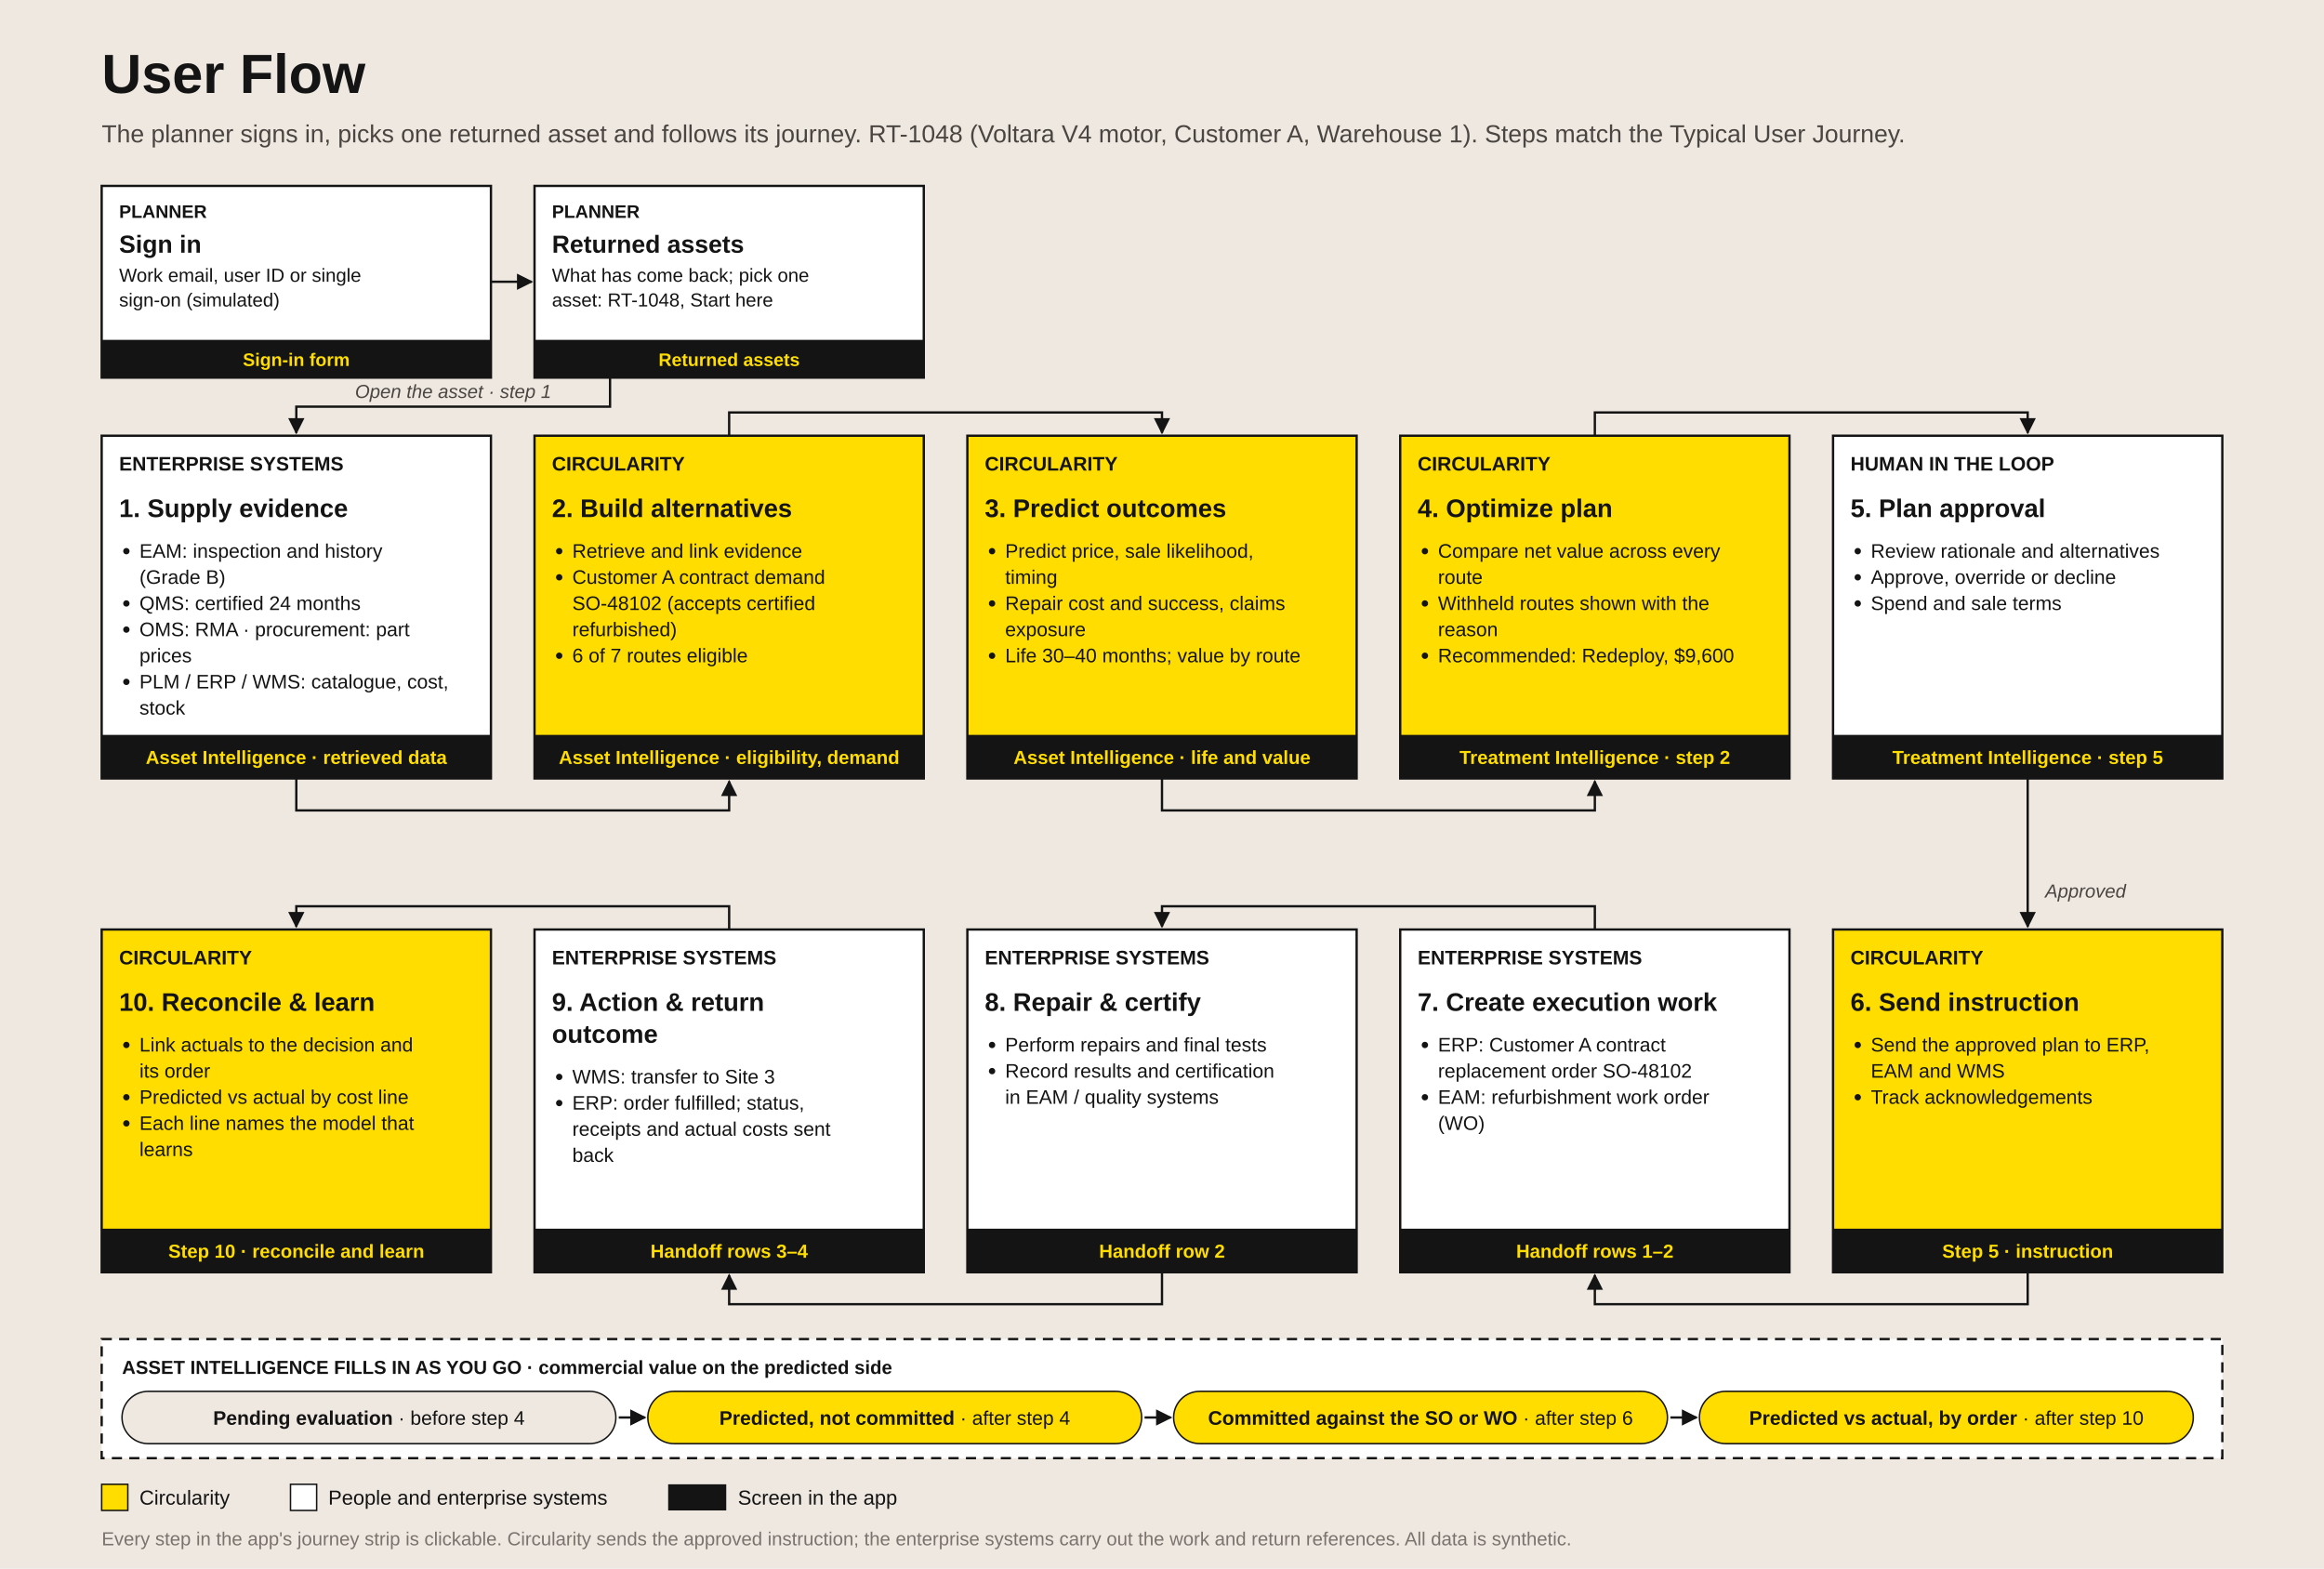
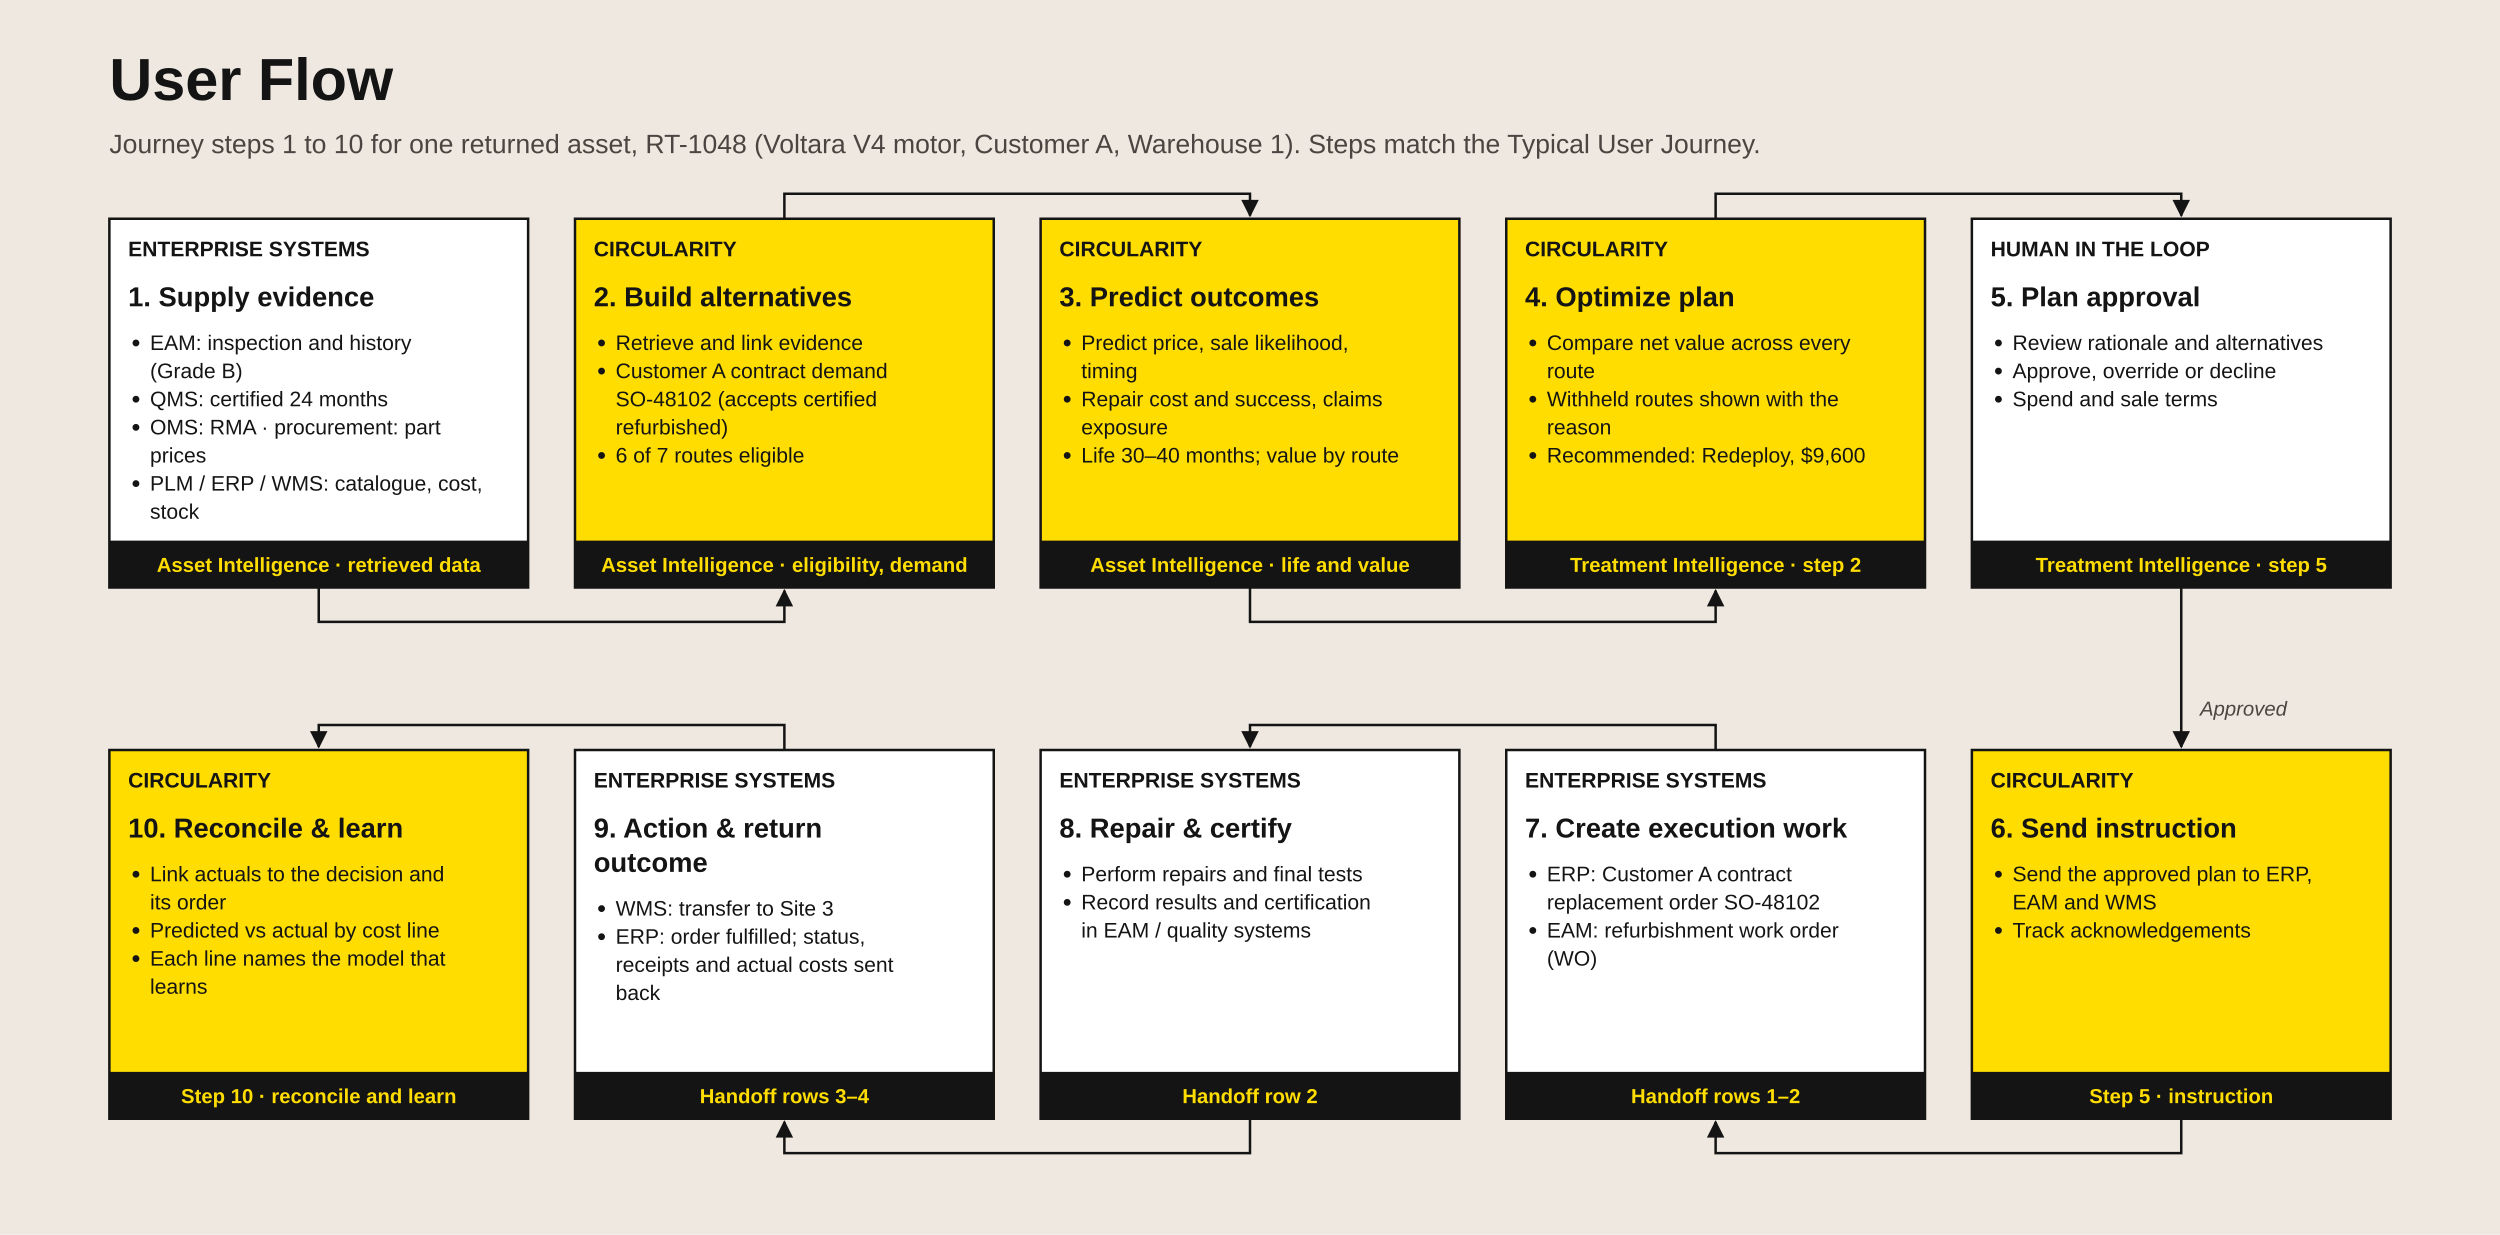
- <svg xmlns="http://www.w3.org/2000/svg" viewBox="0 0 1600 1080" width="1600" height="1080" role="img" aria-labelledby="t d" font-family="Arial,'Segoe UI',Helvetica,sans-serif">
+ <svg xmlns="http://www.w3.org/2000/svg" viewBox="0 0 1600 790" width="1600" height="790" role="img" aria-labelledby="t d" font-family="Arial,'Segoe UI',Helvetica,sans-serif">
  <defs>
    <marker id="ah" viewBox="0 0 10 10" refX="9" refY="5" markerWidth="7" markerHeight="7" orient="auto-start-reverse">
      <path d="M0 0 L10 5 L0 10 Z" fill="#141414" />
    </marker>
  </defs>
-   <rect width="1600" height="1080" fill="#EEE8E1" />
+   <rect width="1600" height="790" fill="#EEE8E1" />
  <text x="70" y="64" font-size="38" font-weight="700" fill="#141414">User Flow</text>
-   <text x="70" y="98" font-size="17" fill="#4B4541">The planner signs in, picks one returned asset and follows its journey. RT-1048 (Voltara V4 motor, Customer A, Warehouse 1). Steps match the Typical User Journey.</text>
-   <rect x="70" y="128" width="268" height="132" fill="#FFFFFF" stroke="#141414" stroke-width="1.6" />
-   <text x="82" y="150" font-size="12.5" font-weight="700" fill="#141414">PLANNER</text>
-   <text x="82" y="174" font-size="17" font-weight="700" fill="#141414">Sign in</text>
-   <text x="82" y="194" font-size="13" fill="#141414">Work email, user ID or single</text>
-   <text x="82" y="211" font-size="13" fill="#141414">sign-on (simulated)</text>
-   <rect x="70" y="234" width="268" height="26" fill="#141414" />
-   <text x="204.0" y="252" text-anchor="middle" font-size="12.5" font-weight="700" fill="#FFDD00">Sign-in form</text>
-   <rect x="368" y="128" width="268" height="132" fill="#FFFFFF" stroke="#141414" stroke-width="1.6" />
-   <text x="380" y="150" font-size="12.5" font-weight="700" fill="#141414">PLANNER</text>
-   <text x="380" y="174" font-size="17" font-weight="700" fill="#141414">Returned assets</text>
-   <text x="380" y="194" font-size="13" fill="#141414">What has come back; pick one</text>
-   <text x="380" y="211" font-size="13" fill="#141414">asset: RT-1048, Start here</text>
-   <rect x="368" y="234" width="268" height="26" fill="#141414" />
-   <text x="502.0" y="252" text-anchor="middle" font-size="12.5" font-weight="700" fill="#FFDD00">Returned assets</text>
-   <path d="M338 194 L366 194" fill="none" stroke="#141414" stroke-width="1.6" marker-end="url(#ah)" />
-   <path d="M420 260 L420 280 L204 280 L204 298" fill="none" stroke="#141414" stroke-width="1.6" marker-end="url(#ah)" />
-   <text x="312" y="274" text-anchor="middle" font-size="13" font-style="italic" fill="#4B4541">Open the asset · step 1</text>
-   <path d="M204.0 536 L204.0 558 L502.0 558 L502.0 538" fill="none" stroke="#141414" stroke-width="1.6" marker-end="url(#ah)" />
-   <path d="M502.0 300 L502.0 284 L800.0 284 L800.0 298" fill="none" stroke="#141414" stroke-width="1.6" marker-end="url(#ah)" />
-   <path d="M800.0 536 L800.0 558 L1098.0 558 L1098.0 538" fill="none" stroke="#141414" stroke-width="1.6" marker-end="url(#ah)" />
-   <path d="M1098.0 300 L1098.0 284 L1396.0 284 L1396.0 298" fill="none" stroke="#141414" stroke-width="1.6" marker-end="url(#ah)" />
-   <path d="M1396.0 536 L1396.0 638" fill="none" stroke="#141414" stroke-width="1.6" marker-end="url(#ah)" />
-   <text x="1408.0" y="618.0" text-anchor="start" font-size="13" font-style="italic" fill="#4B4541">Approved</text>
-   <path d="M1396.0 876 L1396.0 898 L1098.0 898 L1098.0 878" fill="none" stroke="#141414" stroke-width="1.6" marker-end="url(#ah)" />
-   <path d="M1098.0 640 L1098.0 624 L800.0 624 L800.0 638" fill="none" stroke="#141414" stroke-width="1.6" marker-end="url(#ah)" />
-   <path d="M800.0 876 L800.0 898 L502.0 898 L502.0 878" fill="none" stroke="#141414" stroke-width="1.6" marker-end="url(#ah)" />
-   <path d="M502.0 640 L502.0 624 L204.0 624 L204.0 638" fill="none" stroke="#141414" stroke-width="1.6" marker-end="url(#ah)" />
-   <rect x="70" y="300" width="268" height="236" fill="#FFFFFF" stroke="#141414" stroke-width="1.6" />
-   <text x="82" y="324" font-size="13.5" font-weight="700" fill="#141414">ENTERPRISE SYSTEMS</text>
-   <text x="82" y="356" font-size="17.5" font-weight="700" fill="#141414">1. Supply evidence</text>
-   <circle cx="87" cy="379.5" r="2.2" fill="#141414" />
-   <text x="96" y="384" font-size="13.5" fill="#141414">EAM: inspection and history</text>
-   <text x="96" y="402" font-size="13.5" fill="#141414">(Grade B)</text>
-   <circle cx="87" cy="415.5" r="2.2" fill="#141414" />
-   <text x="96" y="420" font-size="13.5" fill="#141414">QMS: certified 24 months</text>
-   <circle cx="87" cy="433.5" r="2.2" fill="#141414" />
-   <text x="96" y="438" font-size="13.5" fill="#141414">OMS: RMA · procurement: part</text>
-   <text x="96" y="456" font-size="13.5" fill="#141414">prices</text>
-   <circle cx="87" cy="469.5" r="2.2" fill="#141414" />
-   <text x="96" y="474" font-size="13.5" fill="#141414">PLM / ERP / WMS: catalogue, cost,</text>
-   <text x="96" y="492" font-size="13.5" fill="#141414">stock</text>
-   <rect x="70" y="506" width="268" height="30" fill="#141414" />
-   <text x="204.0" y="526" text-anchor="middle" font-size="13" font-weight="700" fill="#FFDD00">Asset Intelligence · retrieved data</text>
-   <rect x="368" y="300" width="268" height="236" fill="#FFDD00" stroke="#141414" stroke-width="1.6" />
-   <text x="380" y="324" font-size="13.5" font-weight="700" fill="#141414">CIRCULARITY</text>
-   <text x="380" y="356" font-size="17.5" font-weight="700" fill="#141414">2. Build alternatives</text>
-   <circle cx="385" cy="379.5" r="2.2" fill="#141414" />
-   <text x="394" y="384" font-size="13.5" fill="#141414">Retrieve and link evidence</text>
-   <circle cx="385" cy="397.5" r="2.2" fill="#141414" />
-   <text x="394" y="402" font-size="13.5" fill="#141414">Customer A contract demand</text>
-   <text x="394" y="420" font-size="13.5" fill="#141414">SO-48102 (accepts certified</text>
-   <text x="394" y="438" font-size="13.5" fill="#141414">refurbished)</text>
-   <circle cx="385" cy="451.5" r="2.2" fill="#141414" />
-   <text x="394" y="456" font-size="13.5" fill="#141414">6 of 7 routes eligible</text>
-   <rect x="368" y="506" width="268" height="30" fill="#141414" />
-   <text x="502.0" y="526" text-anchor="middle" font-size="13" font-weight="700" fill="#FFDD00">Asset Intelligence · eligibility, demand</text>
-   <rect x="666" y="300" width="268" height="236" fill="#FFDD00" stroke="#141414" stroke-width="1.6" />
-   <text x="678" y="324" font-size="13.5" font-weight="700" fill="#141414">CIRCULARITY</text>
-   <text x="678" y="356" font-size="17.5" font-weight="700" fill="#141414">3. Predict outcomes</text>
-   <circle cx="683" cy="379.5" r="2.2" fill="#141414" />
-   <text x="692" y="384" font-size="13.5" fill="#141414">Predict price, sale likelihood,</text>
-   <text x="692" y="402" font-size="13.5" fill="#141414">timing</text>
-   <circle cx="683" cy="415.5" r="2.2" fill="#141414" />
-   <text x="692" y="420" font-size="13.5" fill="#141414">Repair cost and success, claims</text>
-   <text x="692" y="438" font-size="13.5" fill="#141414">exposure</text>
-   <circle cx="683" cy="451.5" r="2.2" fill="#141414" />
-   <text x="692" y="456" font-size="13.5" fill="#141414">Life 30–40 months; value by route</text>
-   <rect x="666" y="506" width="268" height="30" fill="#141414" />
-   <text x="800.0" y="526" text-anchor="middle" font-size="13" font-weight="700" fill="#FFDD00">Asset Intelligence · life and value</text>
-   <rect x="964" y="300" width="268" height="236" fill="#FFDD00" stroke="#141414" stroke-width="1.6" />
-   <text x="976" y="324" font-size="13.5" font-weight="700" fill="#141414">CIRCULARITY</text>
-   <text x="976" y="356" font-size="17.5" font-weight="700" fill="#141414">4. Optimize plan</text>
-   <circle cx="981" cy="379.5" r="2.2" fill="#141414" />
-   <text x="990" y="384" font-size="13.5" fill="#141414">Compare net value across every</text>
-   <text x="990" y="402" font-size="13.5" fill="#141414">route</text>
-   <circle cx="981" cy="415.5" r="2.2" fill="#141414" />
-   <text x="990" y="420" font-size="13.5" fill="#141414">Withheld routes shown with the</text>
-   <text x="990" y="438" font-size="13.5" fill="#141414">reason</text>
-   <circle cx="981" cy="451.5" r="2.2" fill="#141414" />
-   <text x="990" y="456" font-size="13.5" fill="#141414">Recommended: Redeploy, $9,600</text>
-   <rect x="964" y="506" width="268" height="30" fill="#141414" />
-   <text x="1098.0" y="526" text-anchor="middle" font-size="13" font-weight="700" fill="#FFDD00">Treatment Intelligence · step 2</text>
-   <rect x="1262" y="300" width="268" height="236" fill="#FFFFFF" stroke="#141414" stroke-width="1.6" />
-   <text x="1274" y="324" font-size="13.5" font-weight="700" fill="#141414">HUMAN IN THE LOOP</text>
-   <text x="1274" y="356" font-size="17.5" font-weight="700" fill="#141414">5. Plan approval</text>
-   <circle cx="1279" cy="379.5" r="2.2" fill="#141414" />
-   <text x="1288" y="384" font-size="13.5" fill="#141414">Review rationale and alternatives</text>
-   <circle cx="1279" cy="397.5" r="2.2" fill="#141414" />
-   <text x="1288" y="402" font-size="13.5" fill="#141414">Approve, override or decline</text>
-   <circle cx="1279" cy="415.5" r="2.2" fill="#141414" />
-   <text x="1288" y="420" font-size="13.5" fill="#141414">Spend and sale terms</text>
-   <rect x="1262" y="506" width="268" height="30" fill="#141414" />
-   <text x="1396.0" y="526" text-anchor="middle" font-size="13" font-weight="700" fill="#FFDD00">Treatment Intelligence · step 5</text>
-   <rect x="1262" y="640" width="268" height="236" fill="#FFDD00" stroke="#141414" stroke-width="1.6" />
-   <text x="1274" y="664" font-size="13.5" font-weight="700" fill="#141414">CIRCULARITY</text>
-   <text x="1274" y="696" font-size="17.5" font-weight="700" fill="#141414">6. Send instruction</text>
-   <circle cx="1279" cy="719.5" r="2.2" fill="#141414" />
-   <text x="1288" y="724" font-size="13.5" fill="#141414">Send the approved plan to ERP,</text>
-   <text x="1288" y="742" font-size="13.5" fill="#141414">EAM and WMS</text>
-   <circle cx="1279" cy="755.5" r="2.2" fill="#141414" />
-   <text x="1288" y="760" font-size="13.5" fill="#141414">Track acknowledgements</text>
-   <rect x="1262" y="846" width="268" height="30" fill="#141414" />
-   <text x="1396.0" y="866" text-anchor="middle" font-size="13" font-weight="700" fill="#FFDD00">Step 5 · instruction</text>
-   <rect x="964" y="640" width="268" height="236" fill="#FFFFFF" stroke="#141414" stroke-width="1.6" />
-   <text x="976" y="664" font-size="13.5" font-weight="700" fill="#141414">ENTERPRISE SYSTEMS</text>
-   <text x="976" y="696" font-size="17.5" font-weight="700" fill="#141414">7. Create execution work</text>
-   <circle cx="981" cy="719.5" r="2.2" fill="#141414" />
-   <text x="990" y="724" font-size="13.5" fill="#141414">ERP: Customer A contract</text>
-   <text x="990" y="742" font-size="13.5" fill="#141414">replacement order SO-48102</text>
-   <circle cx="981" cy="755.5" r="2.2" fill="#141414" />
-   <text x="990" y="760" font-size="13.5" fill="#141414">EAM: refurbishment work order</text>
-   <text x="990" y="778" font-size="13.5" fill="#141414">(WO)</text>
-   <rect x="964" y="846" width="268" height="30" fill="#141414" />
-   <text x="1098.0" y="866" text-anchor="middle" font-size="13" font-weight="700" fill="#FFDD00">Handoff rows 1–2</text>
-   <rect x="666" y="640" width="268" height="236" fill="#FFFFFF" stroke="#141414" stroke-width="1.6" />
-   <text x="678" y="664" font-size="13.5" font-weight="700" fill="#141414">ENTERPRISE SYSTEMS</text>
-   <text x="678" y="696" font-size="17.5" font-weight="700" fill="#141414">8. Repair &amp; certify</text>
-   <circle cx="683" cy="719.5" r="2.2" fill="#141414" />
-   <text x="692" y="724" font-size="13.5" fill="#141414">Perform repairs and final tests</text>
-   <circle cx="683" cy="737.5" r="2.2" fill="#141414" />
-   <text x="692" y="742" font-size="13.5" fill="#141414">Record results and certification</text>
-   <text x="692" y="760" font-size="13.5" fill="#141414">in EAM / quality systems</text>
-   <rect x="666" y="846" width="268" height="30" fill="#141414" />
-   <text x="800.0" y="866" text-anchor="middle" font-size="13" font-weight="700" fill="#FFDD00">Handoff row 2</text>
-   <rect x="368" y="640" width="268" height="236" fill="#FFFFFF" stroke="#141414" stroke-width="1.6" />
-   <text x="380" y="664" font-size="13.5" font-weight="700" fill="#141414">ENTERPRISE SYSTEMS</text>
-   <text x="380" y="696" font-size="17.5" font-weight="700" fill="#141414">9. Action &amp; return</text>
-   <text x="380" y="718" font-size="17.5" font-weight="700" fill="#141414">outcome</text>
-   <circle cx="385" cy="741.5" r="2.2" fill="#141414" />
-   <text x="394" y="746" font-size="13.5" fill="#141414">WMS: transfer to Site 3</text>
-   <circle cx="385" cy="759.5" r="2.2" fill="#141414" />
-   <text x="394" y="764" font-size="13.5" fill="#141414">ERP: order fulfilled; status,</text>
-   <text x="394" y="782" font-size="13.5" fill="#141414">receipts and actual costs sent</text>
-   <text x="394" y="800" font-size="13.5" fill="#141414">back</text>
-   <rect x="368" y="846" width="268" height="30" fill="#141414" />
-   <text x="502.0" y="866" text-anchor="middle" font-size="13" font-weight="700" fill="#FFDD00">Handoff rows 3–4</text>
-   <rect x="70" y="640" width="268" height="236" fill="#FFDD00" stroke="#141414" stroke-width="1.6" />
-   <text x="82" y="664" font-size="13.5" font-weight="700" fill="#141414">CIRCULARITY</text>
-   <text x="82" y="696" font-size="17.5" font-weight="700" fill="#141414">10. Reconcile &amp; learn</text>
-   <circle cx="87" cy="719.5" r="2.2" fill="#141414" />
-   <text x="96" y="724" font-size="13.5" fill="#141414">Link actuals to the decision and</text>
-   <text x="96" y="742" font-size="13.5" fill="#141414">its order</text>
-   <circle cx="87" cy="755.5" r="2.2" fill="#141414" />
-   <text x="96" y="760" font-size="13.5" fill="#141414">Predicted vs actual by cost line</text>
-   <circle cx="87" cy="773.5" r="2.2" fill="#141414" />
-   <text x="96" y="778" font-size="13.5" fill="#141414">Each line names the model that</text>
-   <text x="96" y="796" font-size="13.5" fill="#141414">learns</text>
-   <rect x="70" y="846" width="268" height="30" fill="#141414" />
-   <text x="204.0" y="866" text-anchor="middle" font-size="13" font-weight="700" fill="#FFDD00">Step 10 · reconcile and learn</text>
-   <rect x="70" y="922" width="1460" height="82" fill="#FFFFFF" stroke="#141414" stroke-width="1.6" stroke-dasharray="7 5" />
-   <text x="84" y="946" font-size="13" font-weight="700" fill="#141414">ASSET INTELLIGENCE FILLS IN AS YOU GO · commercial value on the predicted side</text>
-   <rect x="84" y="958" width="340" height="36" rx="18" fill="#EEE8E1" stroke="#141414" />
-   <text x="254.0" y="981" text-anchor="middle" font-size="13.5" fill="#141414">
-     <tspan font-weight="700">Pending evaluation</tspan> · before step 4</text>
-   <path d="M426 976 L444 976" fill="none" stroke="#141414" stroke-width="1.6" marker-end="url(#ah)" />
-   <rect x="446" y="958" width="340" height="36" rx="18" fill="#FFDD00" stroke="#141414" />
-   <text x="616.0" y="981" text-anchor="middle" font-size="13.5" fill="#141414">
-     <tspan font-weight="700">Predicted, not committed</tspan> · after step 4</text>
-   <path d="M788 976 L806 976" fill="none" stroke="#141414" stroke-width="1.6" marker-end="url(#ah)" />
-   <rect x="808" y="958" width="340" height="36" rx="18" fill="#FFDD00" stroke="#141414" />
-   <text x="978.0" y="981" text-anchor="middle" font-size="13.5" fill="#141414">
-     <tspan font-weight="700">Committed against the SO or WO</tspan> · after step 6</text>
-   <path d="M1150 976 L1168 976" fill="none" stroke="#141414" stroke-width="1.6" marker-end="url(#ah)" />
-   <rect x="1170" y="958" width="340" height="36" rx="18" fill="#FFDD00" stroke="#141414" />
-   <text x="1340.0" y="981" text-anchor="middle" font-size="13.5" fill="#141414">
-     <tspan font-weight="700">Predicted vs actual, by order</tspan> · after step 10</text>
-   <rect x="70" y="1022" width="18" height="18" fill="#FFDD00" stroke="#141414" />
-   <text x="96" y="1036" font-size="14" fill="#141414">Circularity</text>
-   <rect x="200" y="1022" width="18" height="18" fill="#FFFFFF" stroke="#141414" />
-   <text x="226" y="1036" font-size="14" fill="#141414">People and enterprise systems</text>
-   <rect x="460" y="1022" width="40" height="18" fill="#141414" />
-   <text x="508" y="1036" font-size="14" fill="#141414">Screen in the app</text>
-   <text x="70" y="1064" font-size="13" fill="#7B726D">Every step in the app's journey strip is clickable. Circularity sends the approved instruction; the enterprise systems carry out the work and return references. All data is synthetic.</text>
+   <text x="70" y="98" font-size="17" fill="#4B4541">Journey steps 1 to 10 for one returned asset, RT-1048 (Voltara V4 motor, Customer A, Warehouse 1). Steps match the Typical User Journey.</text>
+   <g transform="translate(0,-160)">
+     <path d="M204.0 536 L204.0 558 L502.0 558 L502.0 538" fill="none" stroke="#141414" stroke-width="1.6" marker-end="url(#ah)" />
+     <path d="M502.0 300 L502.0 284 L800.0 284 L800.0 298" fill="none" stroke="#141414" stroke-width="1.6" marker-end="url(#ah)" />
+     <path d="M800.0 536 L800.0 558 L1098.0 558 L1098.0 538" fill="none" stroke="#141414" stroke-width="1.6" marker-end="url(#ah)" />
+     <path d="M1098.0 300 L1098.0 284 L1396.0 284 L1396.0 298" fill="none" stroke="#141414" stroke-width="1.6" marker-end="url(#ah)" />
+     <path d="M1396.0 536 L1396.0 638" fill="none" stroke="#141414" stroke-width="1.6" marker-end="url(#ah)" />
+     <text x="1408.0" y="618.0" text-anchor="start" font-size="13" font-style="italic" fill="#4B4541">Approved</text>
+     <path d="M1396.0 876 L1396.0 898 L1098.0 898 L1098.0 878" fill="none" stroke="#141414" stroke-width="1.6" marker-end="url(#ah)" />
+     <path d="M1098.0 640 L1098.0 624 L800.0 624 L800.0 638" fill="none" stroke="#141414" stroke-width="1.6" marker-end="url(#ah)" />
+     <path d="M800.0 876 L800.0 898 L502.0 898 L502.0 878" fill="none" stroke="#141414" stroke-width="1.6" marker-end="url(#ah)" />
+     <path d="M502.0 640 L502.0 624 L204.0 624 L204.0 638" fill="none" stroke="#141414" stroke-width="1.6" marker-end="url(#ah)" />
+     <rect x="70" y="300" width="268" height="236" fill="#FFFFFF" stroke="#141414" stroke-width="1.6" />
+     <text x="82" y="324" font-size="13.5" font-weight="700" fill="#141414">ENTERPRISE SYSTEMS</text>
+     <text x="82" y="356" font-size="17.5" font-weight="700" fill="#141414">1. Supply evidence</text>
+     <circle cx="87" cy="379.5" r="2.2" fill="#141414" />
+     <text x="96" y="384" font-size="13.5" fill="#141414">EAM: inspection and history</text>
+     <text x="96" y="402" font-size="13.5" fill="#141414">(Grade B)</text>
+     <circle cx="87" cy="415.5" r="2.2" fill="#141414" />
+     <text x="96" y="420" font-size="13.5" fill="#141414">QMS: certified 24 months</text>
+     <circle cx="87" cy="433.5" r="2.2" fill="#141414" />
+     <text x="96" y="438" font-size="13.5" fill="#141414">OMS: RMA · procurement: part</text>
+     <text x="96" y="456" font-size="13.5" fill="#141414">prices</text>
+     <circle cx="87" cy="469.5" r="2.2" fill="#141414" />
+     <text x="96" y="474" font-size="13.5" fill="#141414">PLM / ERP / WMS: catalogue, cost,</text>
+     <text x="96" y="492" font-size="13.5" fill="#141414">stock</text>
+     <rect x="70" y="506" width="268" height="30" fill="#141414" />
+     <text x="204.0" y="526" text-anchor="middle" font-size="13" font-weight="700" fill="#FFDD00">Asset Intelligence · retrieved data</text>
+     <rect x="368" y="300" width="268" height="236" fill="#FFDD00" stroke="#141414" stroke-width="1.6" />
+     <text x="380" y="324" font-size="13.5" font-weight="700" fill="#141414">CIRCULARITY</text>
+     <text x="380" y="356" font-size="17.5" font-weight="700" fill="#141414">2. Build alternatives</text>
+     <circle cx="385" cy="379.5" r="2.2" fill="#141414" />
+     <text x="394" y="384" font-size="13.5" fill="#141414">Retrieve and link evidence</text>
+     <circle cx="385" cy="397.5" r="2.2" fill="#141414" />
+     <text x="394" y="402" font-size="13.5" fill="#141414">Customer A contract demand</text>
+     <text x="394" y="420" font-size="13.5" fill="#141414">SO-48102 (accepts certified</text>
+     <text x="394" y="438" font-size="13.5" fill="#141414">refurbished)</text>
+     <circle cx="385" cy="451.5" r="2.2" fill="#141414" />
+     <text x="394" y="456" font-size="13.5" fill="#141414">6 of 7 routes eligible</text>
+     <rect x="368" y="506" width="268" height="30" fill="#141414" />
+     <text x="502.0" y="526" text-anchor="middle" font-size="13" font-weight="700" fill="#FFDD00">Asset Intelligence · eligibility, demand</text>
+     <rect x="666" y="300" width="268" height="236" fill="#FFDD00" stroke="#141414" stroke-width="1.6" />
+     <text x="678" y="324" font-size="13.5" font-weight="700" fill="#141414">CIRCULARITY</text>
+     <text x="678" y="356" font-size="17.5" font-weight="700" fill="#141414">3. Predict outcomes</text>
+     <circle cx="683" cy="379.5" r="2.2" fill="#141414" />
+     <text x="692" y="384" font-size="13.5" fill="#141414">Predict price, sale likelihood,</text>
+     <text x="692" y="402" font-size="13.5" fill="#141414">timing</text>
+     <circle cx="683" cy="415.5" r="2.2" fill="#141414" />
+     <text x="692" y="420" font-size="13.5" fill="#141414">Repair cost and success, claims</text>
+     <text x="692" y="438" font-size="13.5" fill="#141414">exposure</text>
+     <circle cx="683" cy="451.5" r="2.2" fill="#141414" />
+     <text x="692" y="456" font-size="13.5" fill="#141414">Life 30–40 months; value by route</text>
+     <rect x="666" y="506" width="268" height="30" fill="#141414" />
+     <text x="800.0" y="526" text-anchor="middle" font-size="13" font-weight="700" fill="#FFDD00">Asset Intelligence · life and value</text>
+     <rect x="964" y="300" width="268" height="236" fill="#FFDD00" stroke="#141414" stroke-width="1.6" />
+     <text x="976" y="324" font-size="13.5" font-weight="700" fill="#141414">CIRCULARITY</text>
+     <text x="976" y="356" font-size="17.5" font-weight="700" fill="#141414">4. Optimize plan</text>
+     <circle cx="981" cy="379.5" r="2.2" fill="#141414" />
+     <text x="990" y="384" font-size="13.5" fill="#141414">Compare net value across every</text>
+     <text x="990" y="402" font-size="13.5" fill="#141414">route</text>
+     <circle cx="981" cy="415.5" r="2.2" fill="#141414" />
+     <text x="990" y="420" font-size="13.5" fill="#141414">Withheld routes shown with the</text>
+     <text x="990" y="438" font-size="13.5" fill="#141414">reason</text>
+     <circle cx="981" cy="451.5" r="2.2" fill="#141414" />
+     <text x="990" y="456" font-size="13.5" fill="#141414">Recommended: Redeploy, $9,600</text>
+     <rect x="964" y="506" width="268" height="30" fill="#141414" />
+     <text x="1098.0" y="526" text-anchor="middle" font-size="13" font-weight="700" fill="#FFDD00">Treatment Intelligence · step 2</text>
+     <rect x="1262" y="300" width="268" height="236" fill="#FFFFFF" stroke="#141414" stroke-width="1.6" />
+     <text x="1274" y="324" font-size="13.5" font-weight="700" fill="#141414">HUMAN IN THE LOOP</text>
+     <text x="1274" y="356" font-size="17.5" font-weight="700" fill="#141414">5. Plan approval</text>
+     <circle cx="1279" cy="379.5" r="2.2" fill="#141414" />
+     <text x="1288" y="384" font-size="13.5" fill="#141414">Review rationale and alternatives</text>
+     <circle cx="1279" cy="397.5" r="2.2" fill="#141414" />
+     <text x="1288" y="402" font-size="13.5" fill="#141414">Approve, override or decline</text>
+     <circle cx="1279" cy="415.5" r="2.2" fill="#141414" />
+     <text x="1288" y="420" font-size="13.5" fill="#141414">Spend and sale terms</text>
+     <rect x="1262" y="506" width="268" height="30" fill="#141414" />
+     <text x="1396.0" y="526" text-anchor="middle" font-size="13" font-weight="700" fill="#FFDD00">Treatment Intelligence · step 5</text>
+     <rect x="1262" y="640" width="268" height="236" fill="#FFDD00" stroke="#141414" stroke-width="1.6" />
+     <text x="1274" y="664" font-size="13.5" font-weight="700" fill="#141414">CIRCULARITY</text>
+     <text x="1274" y="696" font-size="17.5" font-weight="700" fill="#141414">6. Send instruction</text>
+     <circle cx="1279" cy="719.5" r="2.2" fill="#141414" />
+     <text x="1288" y="724" font-size="13.5" fill="#141414">Send the approved plan to ERP,</text>
+     <text x="1288" y="742" font-size="13.5" fill="#141414">EAM and WMS</text>
+     <circle cx="1279" cy="755.5" r="2.2" fill="#141414" />
+     <text x="1288" y="760" font-size="13.5" fill="#141414">Track acknowledgements</text>
+     <rect x="1262" y="846" width="268" height="30" fill="#141414" />
+     <text x="1396.0" y="866" text-anchor="middle" font-size="13" font-weight="700" fill="#FFDD00">Step 5 · instruction</text>
+     <rect x="964" y="640" width="268" height="236" fill="#FFFFFF" stroke="#141414" stroke-width="1.6" />
+     <text x="976" y="664" font-size="13.5" font-weight="700" fill="#141414">ENTERPRISE SYSTEMS</text>
+     <text x="976" y="696" font-size="17.5" font-weight="700" fill="#141414">7. Create execution work</text>
+     <circle cx="981" cy="719.5" r="2.2" fill="#141414" />
+     <text x="990" y="724" font-size="13.5" fill="#141414">ERP: Customer A contract</text>
+     <text x="990" y="742" font-size="13.5" fill="#141414">replacement order SO-48102</text>
+     <circle cx="981" cy="755.5" r="2.2" fill="#141414" />
+     <text x="990" y="760" font-size="13.5" fill="#141414">EAM: refurbishment work order</text>
+     <text x="990" y="778" font-size="13.5" fill="#141414">(WO)</text>
+     <rect x="964" y="846" width="268" height="30" fill="#141414" />
+     <text x="1098.0" y="866" text-anchor="middle" font-size="13" font-weight="700" fill="#FFDD00">Handoff rows 1–2</text>
+     <rect x="666" y="640" width="268" height="236" fill="#FFFFFF" stroke="#141414" stroke-width="1.6" />
+     <text x="678" y="664" font-size="13.5" font-weight="700" fill="#141414">ENTERPRISE SYSTEMS</text>
+     <text x="678" y="696" font-size="17.5" font-weight="700" fill="#141414">8. Repair &amp; certify</text>
+     <circle cx="683" cy="719.5" r="2.2" fill="#141414" />
+     <text x="692" y="724" font-size="13.5" fill="#141414">Perform repairs and final tests</text>
+     <circle cx="683" cy="737.5" r="2.2" fill="#141414" />
+     <text x="692" y="742" font-size="13.5" fill="#141414">Record results and certification</text>
+     <text x="692" y="760" font-size="13.5" fill="#141414">in EAM / quality systems</text>
+     <rect x="666" y="846" width="268" height="30" fill="#141414" />
+     <text x="800.0" y="866" text-anchor="middle" font-size="13" font-weight="700" fill="#FFDD00">Handoff row 2</text>
+     <rect x="368" y="640" width="268" height="236" fill="#FFFFFF" stroke="#141414" stroke-width="1.6" />
+     <text x="380" y="664" font-size="13.5" font-weight="700" fill="#141414">ENTERPRISE SYSTEMS</text>
+     <text x="380" y="696" font-size="17.5" font-weight="700" fill="#141414">9. Action &amp; return</text>
+     <text x="380" y="718" font-size="17.5" font-weight="700" fill="#141414">outcome</text>
+     <circle cx="385" cy="741.5" r="2.2" fill="#141414" />
+     <text x="394" y="746" font-size="13.5" fill="#141414">WMS: transfer to Site 3</text>
+     <circle cx="385" cy="759.5" r="2.2" fill="#141414" />
+     <text x="394" y="764" font-size="13.5" fill="#141414">ERP: order fulfilled; status,</text>
+     <text x="394" y="782" font-size="13.5" fill="#141414">receipts and actual costs sent</text>
+     <text x="394" y="800" font-size="13.5" fill="#141414">back</text>
+     <rect x="368" y="846" width="268" height="30" fill="#141414" />
+     <text x="502.0" y="866" text-anchor="middle" font-size="13" font-weight="700" fill="#FFDD00">Handoff rows 3–4</text>
+     <rect x="70" y="640" width="268" height="236" fill="#FFDD00" stroke="#141414" stroke-width="1.6" />
+     <text x="82" y="664" font-size="13.5" font-weight="700" fill="#141414">CIRCULARITY</text>
+     <text x="82" y="696" font-size="17.5" font-weight="700" fill="#141414">10. Reconcile &amp; learn</text>
+     <circle cx="87" cy="719.5" r="2.2" fill="#141414" />
+     <text x="96" y="724" font-size="13.5" fill="#141414">Link actuals to the decision and</text>
+     <text x="96" y="742" font-size="13.5" fill="#141414">its order</text>
+     <circle cx="87" cy="755.5" r="2.2" fill="#141414" />
+     <text x="96" y="760" font-size="13.5" fill="#141414">Predicted vs actual by cost line</text>
+     <circle cx="87" cy="773.5" r="2.2" fill="#141414" />
+     <text x="96" y="778" font-size="13.5" fill="#141414">Each line names the model that</text>
+     <text x="96" y="796" font-size="13.5" fill="#141414">learns</text>
+     <rect x="70" y="846" width="268" height="30" fill="#141414" />
+     <text x="204.0" y="866" text-anchor="middle" font-size="13" font-weight="700" fill="#FFDD00">Step 10 · reconcile and learn</text>
+   </g>
</svg>
